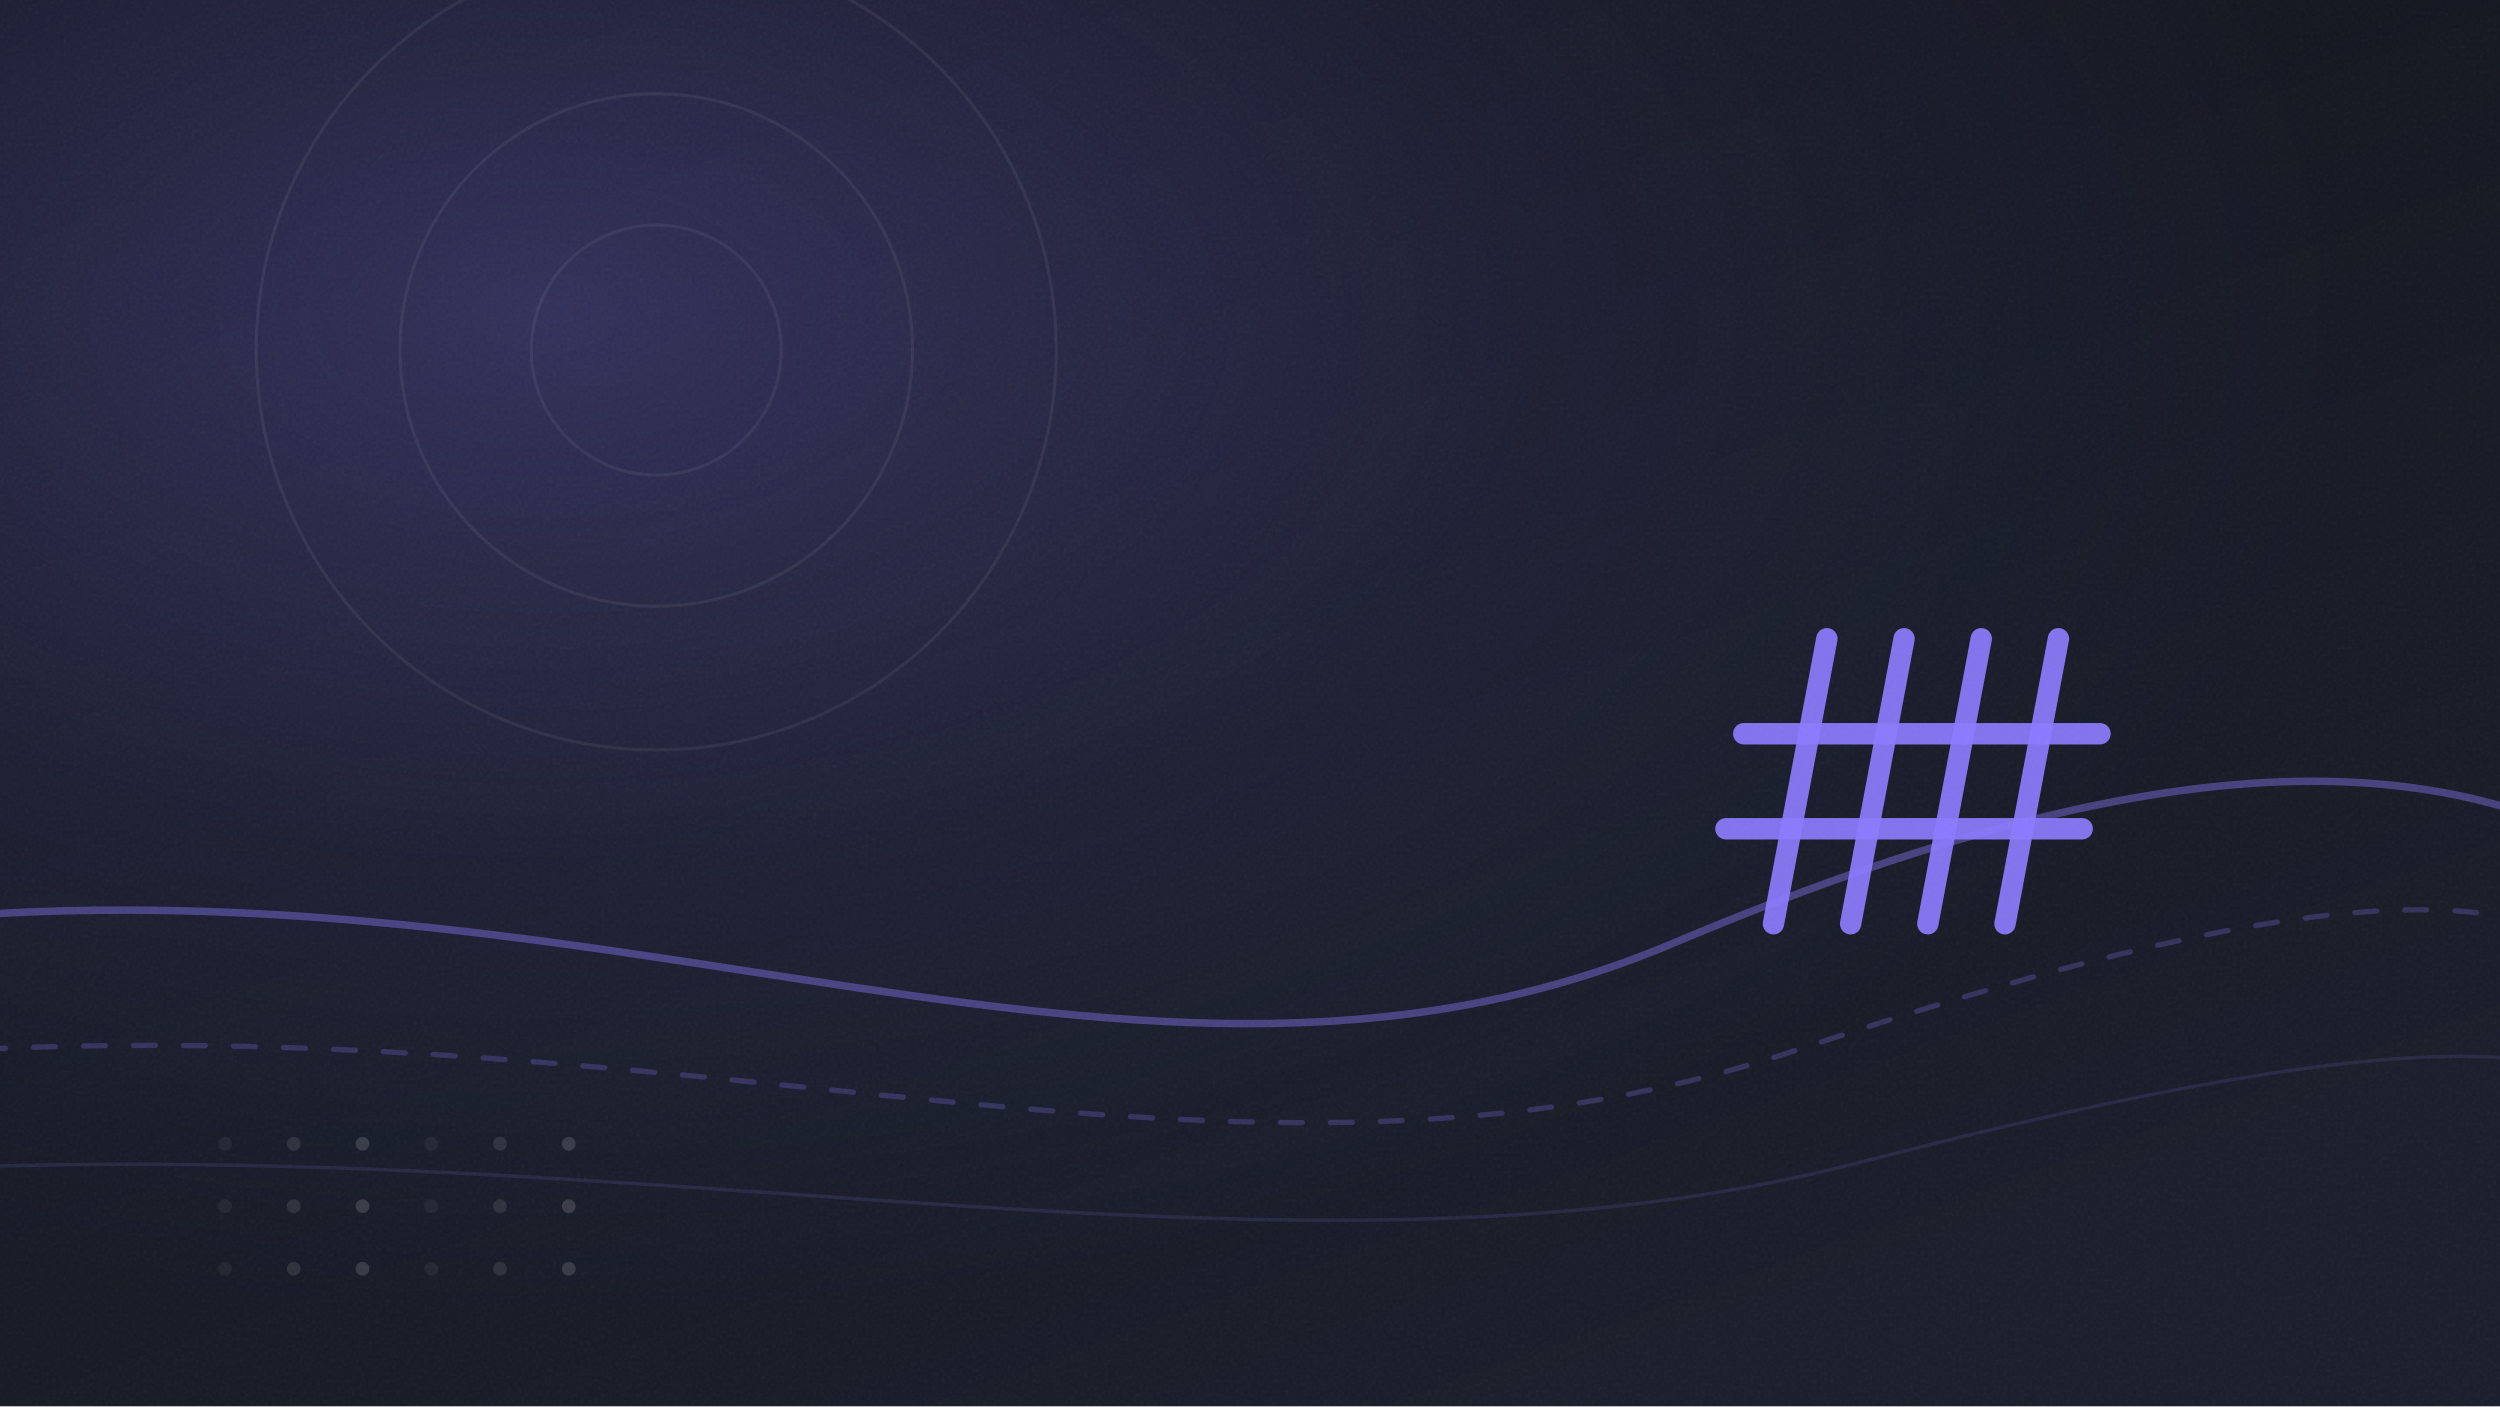
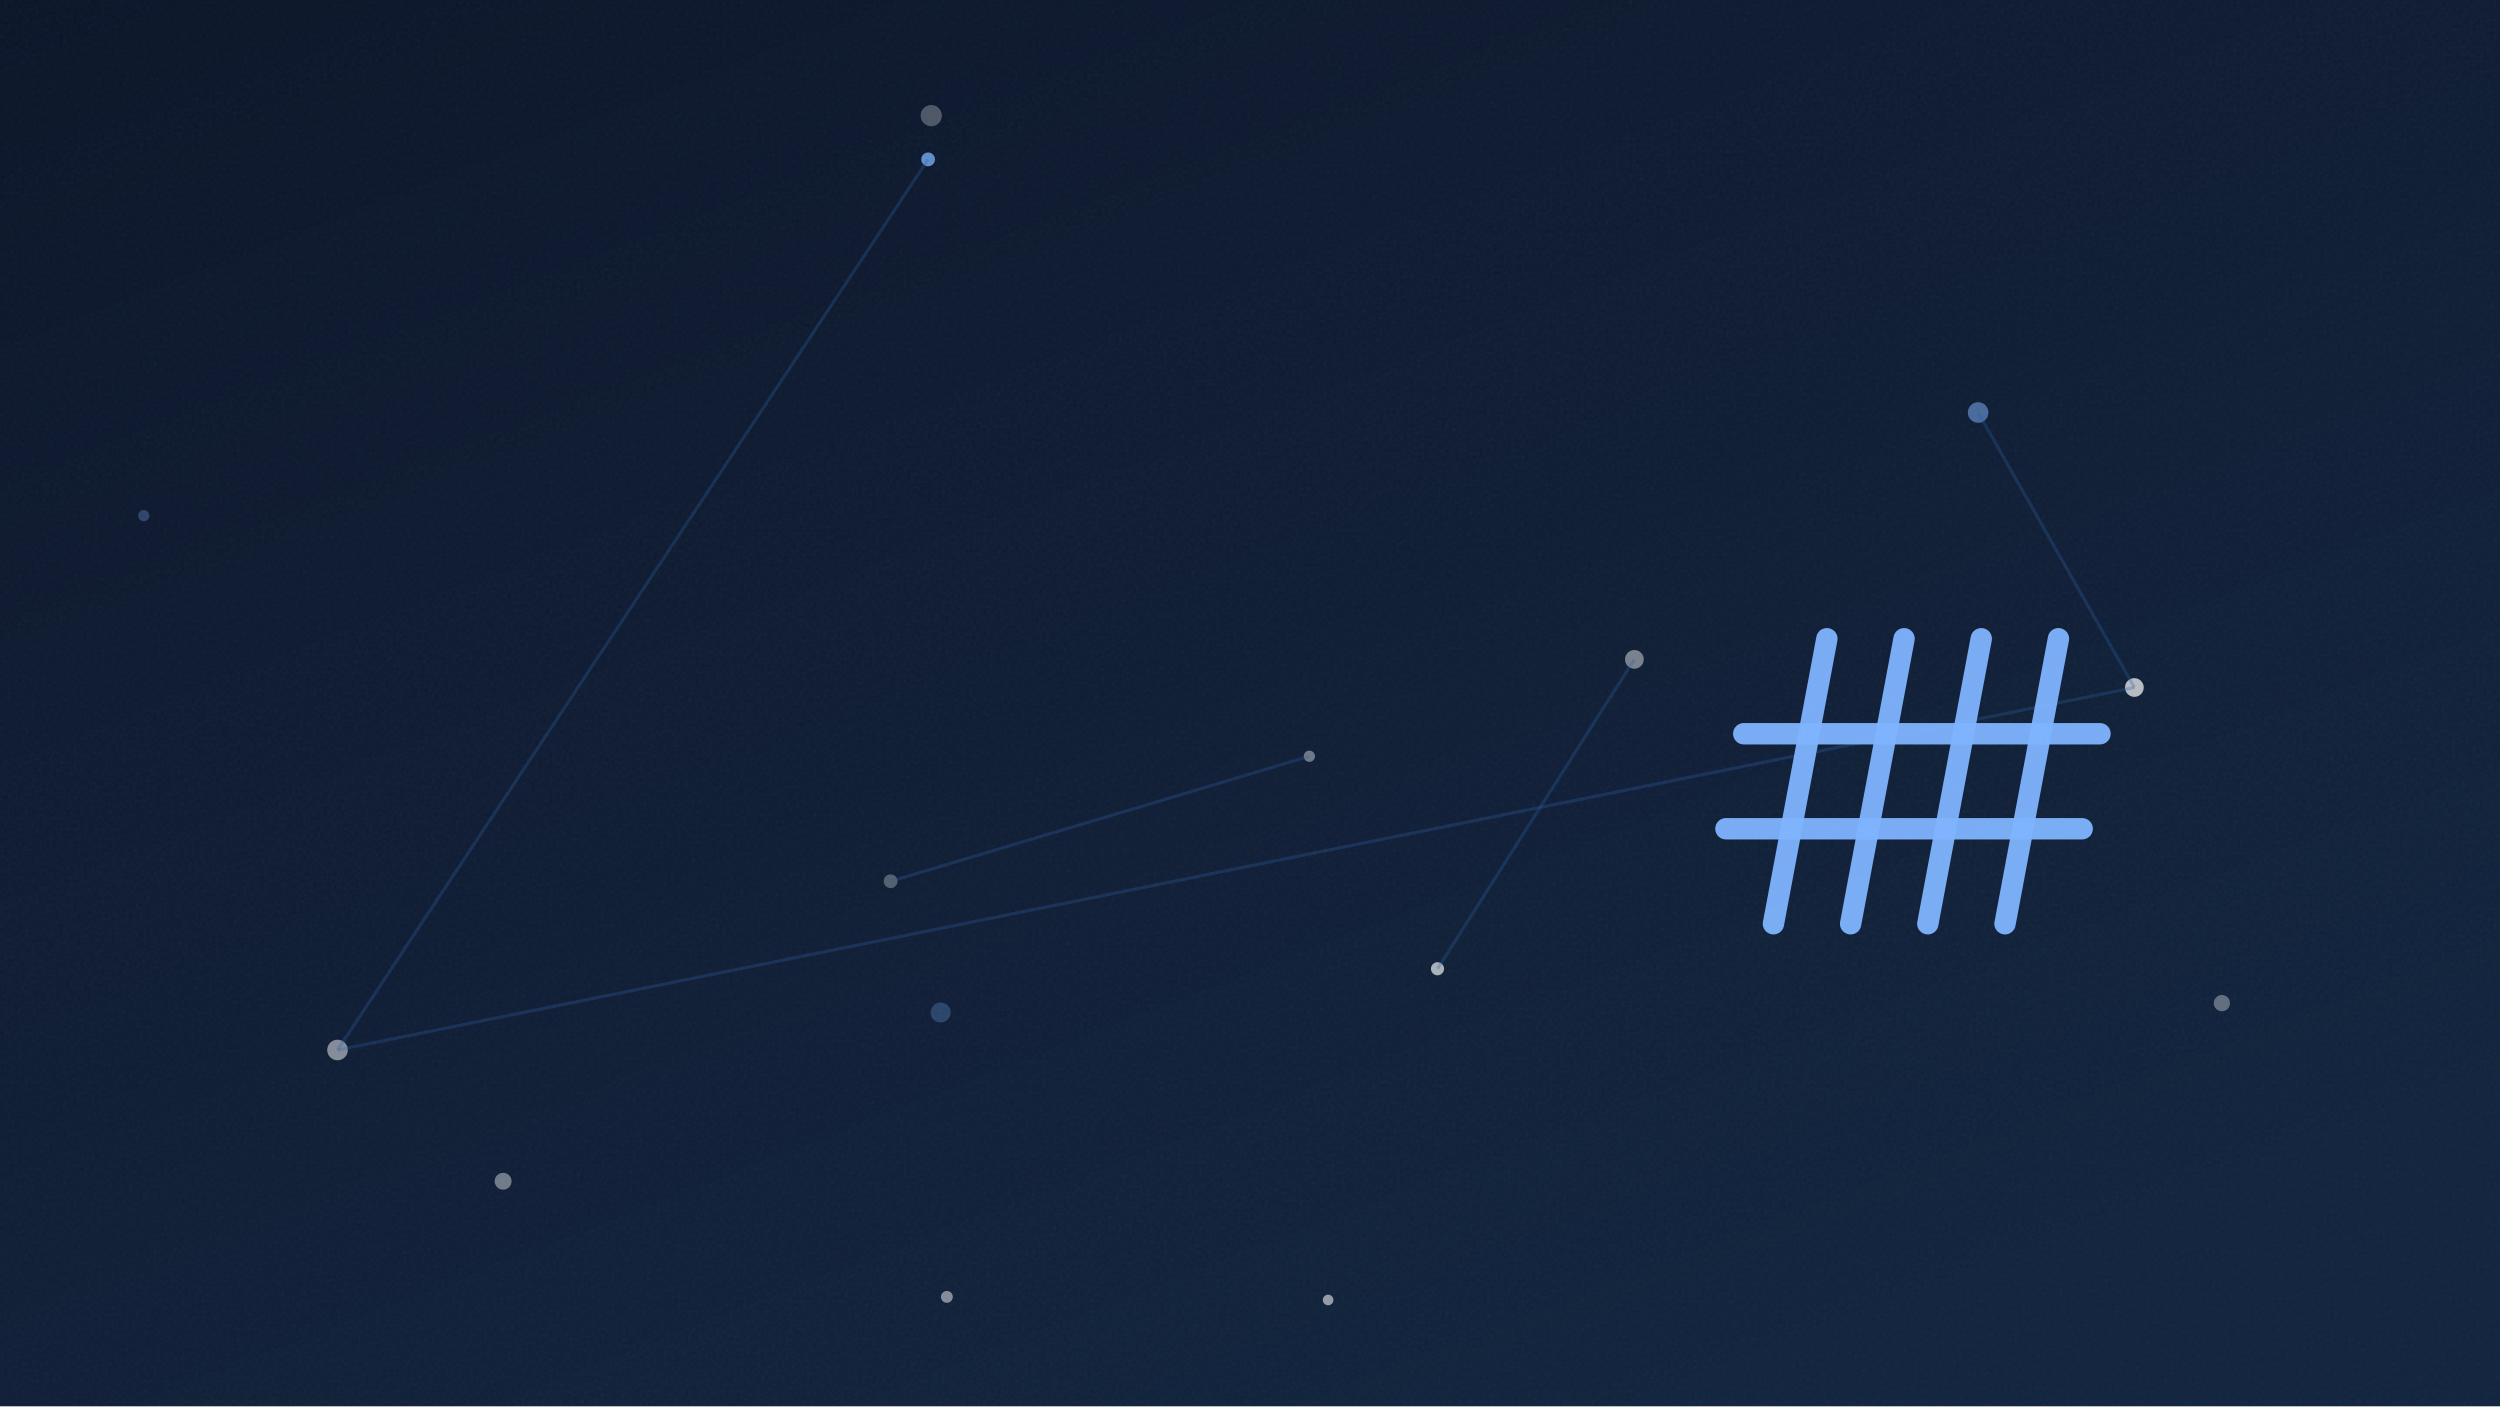
<svg xmlns="http://www.w3.org/2000/svg" width="800" height="450" viewBox="0 0 800 450">
  <defs>
-     <linearGradient id="bg" x1="0" y1="0" x2="0.65" y2="1">
-       <stop offset="0" stop-color="#0e1118" />
-       <stop offset="1" stop-color="#181d29" />
+     <linearGradient id="bg" x1="0" y1="0" x2="0.7" y2="1">
+       <stop offset="0" stop-color="#0a1428" />
+       <stop offset="1" stop-color="#10233d" />
    </linearGradient>
-     <radialGradient id="glow" cx="0.22" cy="0.22" r="0.72">
-       <stop offset="0" stop-color="#8b7bff" stop-opacity="0.27" />
-       <stop offset="0.55" stop-color="#8b7bff" stop-opacity="0.08" />
-       <stop offset="1" stop-color="#8b7bff" stop-opacity="0" />
+     <radialGradient id="glowA" cx="0.78" cy="0.16" r="0.7">
+       <stop offset="0" stop-color="#2e5fa3" stop-opacity="0.3" />
+       <stop offset="1" stop-color="#2e5fa3" stop-opacity="0" />
+     </radialGradient>
+     <radialGradient id="glowB" cx="0.15" cy="0.85" r="0.6">
+       <stop offset="0" stop-color="#2e5fa3" stop-opacity="0.18" />
+       <stop offset="1" stop-color="#2e5fa3" stop-opacity="0" />
    </radialGradient>
    <filter id="grain">
      <feTurbulence type="fractalNoise" baseFrequency="0.9" numOctaves="2" stitchTiles="stitch" />
      <feColorMatrix type="saturate" values="0" />
      <feComponentTransfer>
        <feFuncA type="linear" slope="0.05" />
      </feComponentTransfer>
      <feComposite operator="over" in2="SourceGraphic" />
    </filter>
  </defs>
  <rect width="800" height="450" fill="url(#bg)" />
-   <rect width="800" height="450" fill="url(#glow)" />
-   <g fill="none" stroke="#ffffff" stroke-opacity="0.06">
-     <circle cx="210" cy="112" r="128" />
-     <circle cx="210" cy="112" r="82" />
-     <circle cx="210" cy="112" r="40" />
-   </g>
-   <path d="M -85.0 302.0 C 175.0 255.8, 355.0 378.0, 535.0 302.0 S 795.0 246.0, 855.0 282.0" fill="none" stroke="#8b7bff" stroke-opacity="0.4" stroke-width="2.4" stroke-linecap="round" />
-   <path d="M -85.0 342.0 C 205.0 309.0, 385.0 399.6, 575.0 336.0 S 815.0 286.0, 855.0 318.0" fill="none" stroke="#8b7bff" stroke-opacity="0.24" stroke-width="1.7" stroke-dasharray="7 9" stroke-linecap="round" />
-   <path d="M -85.0 378.0 C 185.0 353.8, 405.0 421.2, 595.0 372.0 S 825.0 336.0, 855.0 356.0" fill="none" stroke="#8b7bff" stroke-opacity="0.13" stroke-width="1.1" stroke-linecap="round" />
-   <circle cx="72" cy="366" r="2.2" fill="#ffffff" fill-opacity="0.05" />
-   <circle cx="94" cy="366" r="2.2" fill="#ffffff" fill-opacity="0.095" />
-   <circle cx="116" cy="366" r="2.2" fill="#ffffff" fill-opacity="0.14" />
-   <circle cx="138" cy="366" r="2.2" fill="#ffffff" fill-opacity="0.05" />
-   <circle cx="160" cy="366" r="2.2" fill="#ffffff" fill-opacity="0.095" />
-   <circle cx="182" cy="366" r="2.2" fill="#ffffff" fill-opacity="0.14" />
-   <circle cx="72" cy="386" r="2.2" fill="#ffffff" fill-opacity="0.05" />
-   <circle cx="94" cy="386" r="2.2" fill="#ffffff" fill-opacity="0.095" />
-   <circle cx="116" cy="386" r="2.2" fill="#ffffff" fill-opacity="0.14" />
-   <circle cx="138" cy="386" r="2.2" fill="#ffffff" fill-opacity="0.05" />
-   <circle cx="160" cy="386" r="2.2" fill="#ffffff" fill-opacity="0.095" />
-   <circle cx="182" cy="386" r="2.2" fill="#ffffff" fill-opacity="0.14" />
-   <circle cx="72" cy="406" r="2.2" fill="#ffffff" fill-opacity="0.05" />
-   <circle cx="94" cy="406" r="2.2" fill="#ffffff" fill-opacity="0.095" />
-   <circle cx="116" cy="406" r="2.2" fill="#ffffff" fill-opacity="0.14" />
-   <circle cx="138" cy="406" r="2.2" fill="#ffffff" fill-opacity="0.05" />
-   <circle cx="160" cy="406" r="2.2" fill="#ffffff" fill-opacity="0.095" />
-   <circle cx="182" cy="406" r="2.2" fill="#ffffff" fill-opacity="0.14" />
-   <g transform="translate(520 155) scale(1.9)" fill="none" stroke="#8b7bff" stroke-opacity="0.92" stroke-width="3.6" stroke-linecap="round" stroke-linejoin="round">
+   <circle cx="297" cy="51" r="2.2" fill="#7db4ff" fill-opacity="0.75" />
+   <circle cx="303" cy="415" r="1.9" fill="#ffffff" fill-opacity="0.48" />
+   <circle cx="298" cy="37" r="3.4" fill="#ffffff" fill-opacity="0.27" />
+   <circle cx="108" cy="336" r="3.3" fill="#ffffff" fill-opacity="0.49" />
+   <circle cx="301" cy="324" r="3.2" fill="#7db4ff" fill-opacity="0.26" />
+   <circle cx="425" cy="416" r="1.7" fill="#ffffff" fill-opacity="0.55" />
+   <circle cx="161" cy="378" r="2.7" fill="#ffffff" fill-opacity="0.41" />
+   <circle cx="460" cy="310" r="2.1" fill="#ffffff" fill-opacity="0.65" />
+   <circle cx="46" cy="165" r="1.8" fill="#7db4ff" fill-opacity="0.28" />
+   <circle cx="711" cy="321" r="2.6" fill="#ffffff" fill-opacity="0.34" />
+   <circle cx="523" cy="211" r="3.0" fill="#ffffff" fill-opacity="0.44" />
+   <circle cx="683" cy="220" r="3.0" fill="#ffffff" fill-opacity="0.70" />
+   <circle cx="633" cy="132" r="3.3" fill="#7db4ff" fill-opacity="0.51" />
+   <circle cx="419" cy="242" r="1.8" fill="#ffffff" fill-opacity="0.40" />
+   <circle cx="285" cy="282" r="2.2" fill="#ffffff" fill-opacity="0.29" />
+   <line x1="419" y1="242" x2="285" y2="282" stroke="#2e5fa3" stroke-opacity="0.3" stroke-width="1" />
+   <line x1="108" y1="336" x2="683" y2="220" stroke="#2e5fa3" stroke-opacity="0.3" stroke-width="1" />
+   <line x1="297" y1="51" x2="108" y2="336" stroke="#2e5fa3" stroke-opacity="0.3" stroke-width="1" />
+   <line x1="683" y1="220" x2="633" y2="132" stroke="#2e5fa3" stroke-opacity="0.3" stroke-width="1" />
+   <line x1="460" y1="310" x2="523" y2="211" stroke="#2e5fa3" stroke-opacity="0.3" stroke-width="1" />
+   <g transform="translate(520 155) scale(1.9)" fill="none" stroke="#7db4ff" stroke-opacity="0.95" stroke-width="3.6" stroke-linecap="round" stroke-linejoin="round">
    <path d="M34 26 L25 74 M47 26 L38 74 M60 26 L51 74 M73 26 L64 74" />
    <path d="M20 42 H80 M17 58 H77" />
  </g>
  <rect width="800" height="450" filter="url(#grain)" fill="transparent" />
</svg>
